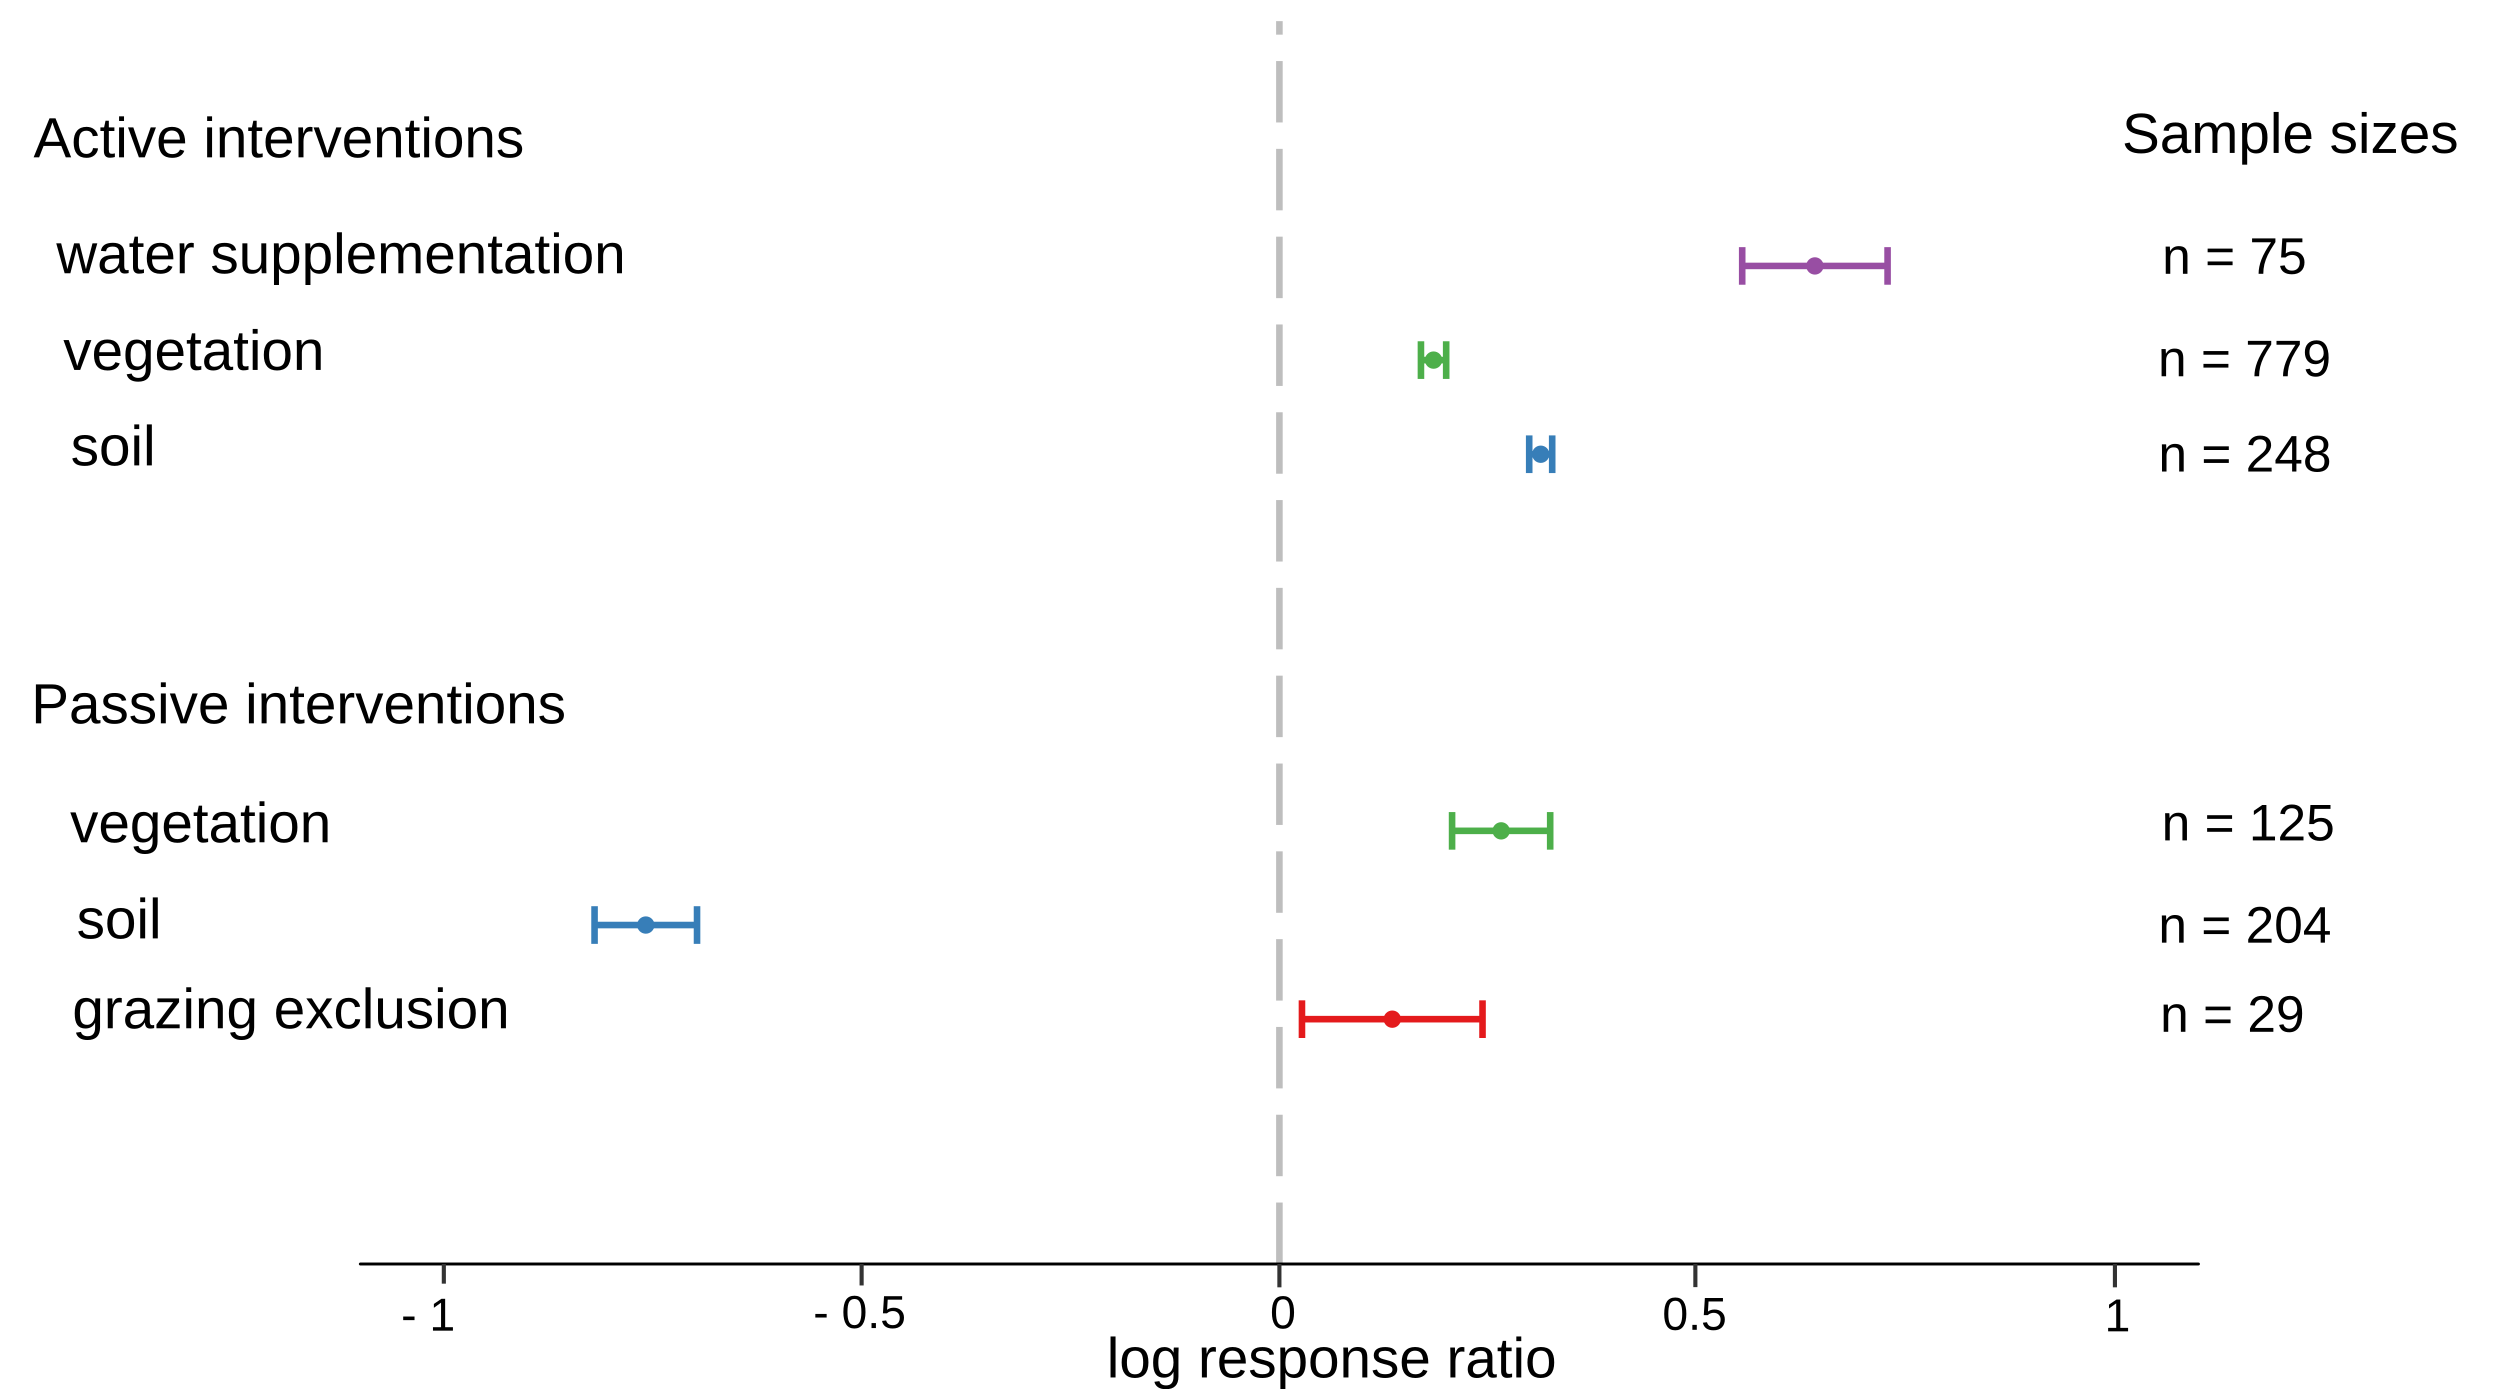
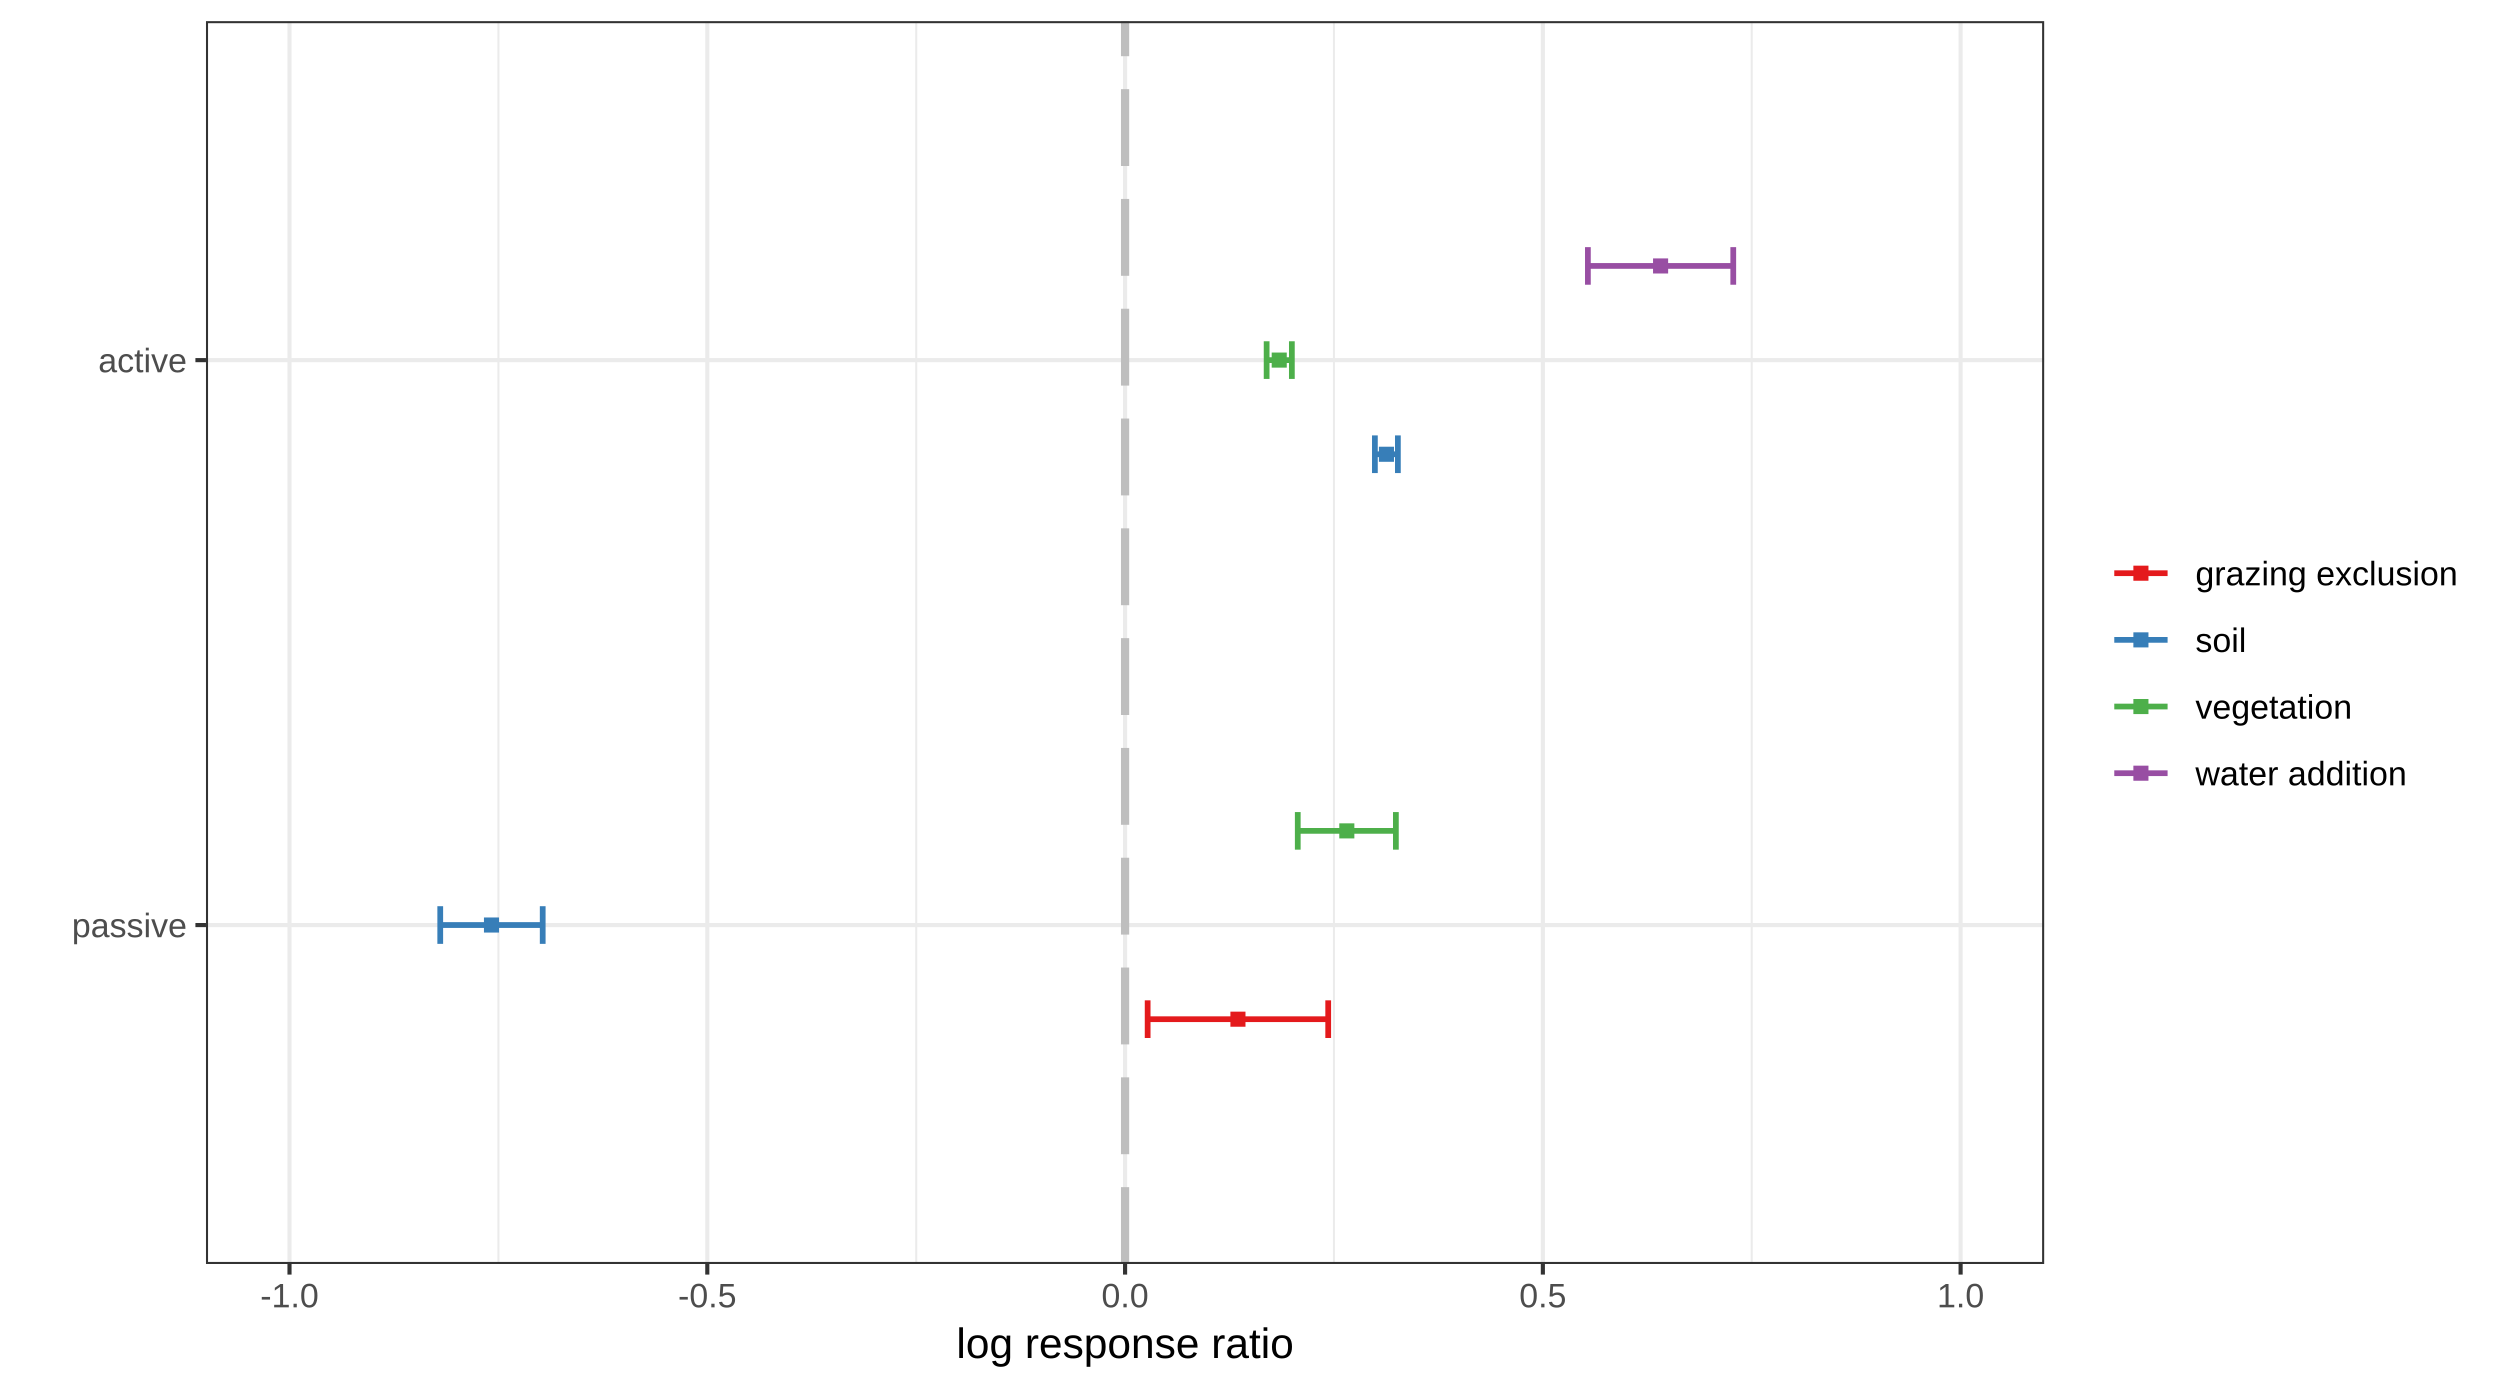
- <svg xmlns="http://www.w3.org/2000/svg" viewBox="0 0 648.00 360.00" version="1.1" id="svg416">
-   <defs id="defs218">
-     <style type="text/css" id="style216">
+ <svg xmlns="http://www.w3.org/2000/svg" viewBox="0 0 648.00 360.00">
+   <defs>
+     <style type="text/css">
    line, polyline, path, rect, circle {
      fill: none;
      stroke: #000000;
      stroke-linecap: round;
      stroke-linejoin: round;
      stroke-miterlimit: 10.00;
    }
  </style>
  </defs>
-   <rect width="100%" height="100%" style="stroke: none; fill: #FFFFFF;" id="rect220" />
-   <rect x="0.00" y="0.00" width="648.00" height="360.00" style="stroke-width: 1.07; stroke: #FFFFFF; fill: #FFFFFF;" id="rect222" />
-   <defs id="defs227">
+   <rect width="100%" height="100%" style="stroke: none; fill: #FFFFFF;" />
+   <rect x="0.00" y="0.00" width="648.00" height="360.00" style="stroke-width: 1.07; stroke: #FFFFFF; fill: #FFFFFF;" />
+   <defs>
    <clipPath id="cpNTMuMzg3Nnw1MjkuODV8MzI3LjYyNXw1LjQ3OTQ1">
-       <rect x="53.39" y="5.48" width="476.46" height="322.15" id="rect224" />
+       <rect x="53.39" y="5.48" width="476.46" height="322.15" />
    </clipPath>
  </defs>
-   <rect x="53.39" y="5.48" width="476.46" height="322.15" style="fill:#ffffff;stroke:none;stroke-width:1.07;stroke-linecap:round;stroke-linejoin:round;stroke-miterlimit:10" clip-path="url(#cpNTMuMzg3Nnw1MjkuODV8MzI3LjYyNXw1LjQ3OTQ1)" id="rect229" transform="translate(40)" />
-   <circle cx="349.1" cy="215.36" r="1.42pt" style="fill:#4daf4a;stroke:#4daf4a;stroke-width:0.71;stroke-linecap:round;stroke-linejoin:round;stroke-miterlimit:10" clip-path="url(#cpNTMuMzg3Nnw1MjkuODV8MzI3LjYyNXw1LjQ3OTQ1)" id="circle231" transform="translate(40)" />
-   <circle cx="127.39" cy="239.77" r="1.42pt" style="fill:#377eb8;stroke:#377eb8;stroke-width:0.71;stroke-linecap:round;stroke-linejoin:round;stroke-miterlimit:10" clip-path="url(#cpNTMuMzg3Nnw1MjkuODV8MzI3LjYyNXw1LjQ3OTQ1)" id="circle233" transform="translate(40)" />
-   <circle cx="320.88" cy="264.17" r="1.42pt" style="fill:#e41a1c;stroke:#e41a1c;stroke-width:0.71;stroke-linecap:round;stroke-linejoin:round;stroke-miterlimit:10" clip-path="url(#cpNTMuMzg3Nnw1MjkuODV8MzI3LjYyNXw1LjQ3OTQ1)" id="circle235" transform="translate(40)" />
-   <circle cx="430.42" cy="68.93" r="1.42pt" style="fill:#984ea3;stroke:#984ea3;stroke-width:0.71;stroke-linecap:round;stroke-linejoin:round;stroke-miterlimit:10" clip-path="url(#cpNTMuMzg3Nnw1MjkuODV8MzI3LjYyNXw1LjQ3OTQ1)" id="circle237" transform="translate(40)" />
-   <circle cx="331.58" cy="93.34" r="1.42pt" style="fill:#4daf4a;stroke:#4daf4a;stroke-width:0.71;stroke-linecap:round;stroke-linejoin:round;stroke-miterlimit:10" clip-path="url(#cpNTMuMzg3Nnw1MjkuODV8MzI3LjYyNXw1LjQ3OTQ1)" id="circle239" transform="translate(40)" />
-   <circle cx="359.36" cy="117.74" r="1.42pt" style="fill:#377eb8;stroke:#377eb8;stroke-width:0.71;stroke-linecap:round;stroke-linejoin:round;stroke-miterlimit:10" clip-path="url(#cpNTMuMzg3Nnw1MjkuODV8MzI3LjYyNXw1LjQ3OTQ1)" id="circle241" transform="translate(40)" />
-   <polyline points="361.81,220.24 361.81,210.48 " style="fill:none;stroke:#4daf4a;stroke-width:1.71;stroke-linecap:butt;stroke-linejoin:round;stroke-miterlimit:10" clip-path="url(#cpNTMuMzg3Nnw1MjkuODV8MzI3LjYyNXw1LjQ3OTQ1)" id="polyline267" transform="translate(40)" />
-   <polyline points="361.81,215.36 336.38,215.36 " style="fill:none;stroke:#4daf4a;stroke-width:1.71;stroke-linecap:butt;stroke-linejoin:round;stroke-miterlimit:10" clip-path="url(#cpNTMuMzg3Nnw1MjkuODV8MzI3LjYyNXw1LjQ3OTQ1)" id="polyline269" transform="translate(40)" />
-   <polyline points="336.38,220.24 336.38,210.48 " style="fill:none;stroke:#4daf4a;stroke-width:1.71;stroke-linecap:butt;stroke-linejoin:round;stroke-miterlimit:10" clip-path="url(#cpNTMuMzg3Nnw1MjkuODV8MzI3LjYyNXw1LjQ3OTQ1)" id="polyline271" transform="translate(40)" />
-   <polyline points="140.67,244.65 140.67,234.89 " style="fill:none;stroke:#377eb8;stroke-width:1.71;stroke-linecap:butt;stroke-linejoin:round;stroke-miterlimit:10" clip-path="url(#cpNTMuMzg3Nnw1MjkuODV8MzI3LjYyNXw1LjQ3OTQ1)" id="polyline273" transform="translate(40)" />
-   <polyline points="140.67,239.77 114.11,239.77 " style="fill:none;stroke:#377eb8;stroke-width:1.71;stroke-linecap:butt;stroke-linejoin:round;stroke-miterlimit:10" clip-path="url(#cpNTMuMzg3Nnw1MjkuODV8MzI3LjYyNXw1LjQ3OTQ1)" id="polyline275" transform="translate(40)" />
-   <polyline points="114.11,244.65 114.11,234.89 " style="fill:none;stroke:#377eb8;stroke-width:1.71;stroke-linecap:butt;stroke-linejoin:round;stroke-miterlimit:10" clip-path="url(#cpNTMuMzg3Nnw1MjkuODV8MzI3LjYyNXw1LjQ3OTQ1)" id="polyline277" transform="translate(40)" />
-   <polyline points="344.27,269.05 344.27,259.29 " style="fill:none;stroke:#e41a1c;stroke-width:1.71;stroke-linecap:butt;stroke-linejoin:round;stroke-miterlimit:10" clip-path="url(#cpNTMuMzg3Nnw1MjkuODV8MzI3LjYyNXw1LjQ3OTQ1)" id="polyline279" transform="translate(40)" />
-   <polyline points="344.27,264.17 297.47,264.17 " style="fill:none;stroke:#e41a1c;stroke-width:1.71;stroke-linecap:butt;stroke-linejoin:round;stroke-miterlimit:10" clip-path="url(#cpNTMuMzg3Nnw1MjkuODV8MzI3LjYyNXw1LjQ3OTQ1)" id="polyline281" transform="translate(40)" />
-   <polyline points="297.47,269.05 297.47,259.29 " style="fill:none;stroke:#e41a1c;stroke-width:1.71;stroke-linecap:butt;stroke-linejoin:round;stroke-miterlimit:10" clip-path="url(#cpNTMuMzg3Nnw1MjkuODV8MzI3LjYyNXw1LjQ3OTQ1)" id="polyline283" transform="translate(40)" />
-   <polyline points="449.26,73.81 449.26,64.05 " style="fill:none;stroke:#984ea3;stroke-width:1.71;stroke-linecap:butt;stroke-linejoin:round;stroke-miterlimit:10" clip-path="url(#cpNTMuMzg3Nnw1MjkuODV8MzI3LjYyNXw1LjQ3OTQ1)" id="polyline285" transform="translate(40)" />
-   <polyline points="449.26,68.93 411.58,68.93 " style="fill:none;stroke:#984ea3;stroke-width:1.71;stroke-linecap:butt;stroke-linejoin:round;stroke-miterlimit:10" clip-path="url(#cpNTMuMzg3Nnw1MjkuODV8MzI3LjYyNXw1LjQ3OTQ1)" id="polyline287" transform="translate(40)" />
-   <polyline points="411.58,73.81 411.58,64.05 " style="fill:none;stroke:#984ea3;stroke-width:1.71;stroke-linecap:butt;stroke-linejoin:round;stroke-miterlimit:10" clip-path="url(#cpNTMuMzg3Nnw1MjkuODV8MzI3LjYyNXw1LjQ3OTQ1)" id="polyline289" transform="translate(40)" />
-   <polyline points="334.85,98.22 334.85,88.46 " style="fill:none;stroke:#4daf4a;stroke-width:1.71;stroke-linecap:butt;stroke-linejoin:round;stroke-miterlimit:10" clip-path="url(#cpNTMuMzg3Nnw1MjkuODV8MzI3LjYyNXw1LjQ3OTQ1)" id="polyline291" transform="translate(40)" />
-   <polyline points="334.85,93.34 328.31,93.34 " style="fill:none;stroke:#4daf4a;stroke-width:1.71;stroke-linecap:butt;stroke-linejoin:round;stroke-miterlimit:10" clip-path="url(#cpNTMuMzg3Nnw1MjkuODV8MzI3LjYyNXw1LjQ3OTQ1)" id="polyline293" transform="translate(40)" />
-   <polyline points="328.31,98.22 328.31,88.46 " style="fill:none;stroke:#4daf4a;stroke-width:1.71;stroke-linecap:butt;stroke-linejoin:round;stroke-miterlimit:10" clip-path="url(#cpNTMuMzg3Nnw1MjkuODV8MzI3LjYyNXw1LjQ3OTQ1)" id="polyline295" transform="translate(40)" />
-   <polyline points="362.33,122.62 362.33,112.86 " style="fill:none;stroke:#377eb8;stroke-width:1.71;stroke-linecap:butt;stroke-linejoin:round;stroke-miterlimit:10" clip-path="url(#cpNTMuMzg3Nnw1MjkuODV8MzI3LjYyNXw1LjQ3OTQ1)" id="polyline297" transform="translate(40)" />
-   <polyline points="362.33,117.74 356.37,117.74 " style="fill:none;stroke:#377eb8;stroke-width:1.71;stroke-linecap:butt;stroke-linejoin:round;stroke-miterlimit:10" clip-path="url(#cpNTMuMzg3Nnw1MjkuODV8MzI3LjYyNXw1LjQ3OTQ1)" id="polyline299" transform="translate(40)" />
-   <polyline points="356.37,122.62 356.37,112.86 " style="fill:none;stroke:#377eb8;stroke-width:1.71;stroke-linecap:butt;stroke-linejoin:round;stroke-miterlimit:10" clip-path="url(#cpNTMuMzg3Nnw1MjkuODV8MzI3LjYyNXw1LjQ3OTQ1)" id="polyline301" transform="translate(40)" />
-   <line x1="291.62" y1="327.63" x2="291.62" y2="5.48" style="fill:none;stroke:#bebebe;stroke-width:1.71;stroke-linecap:butt;stroke-linejoin:round;stroke-miterlimit:10;stroke-dasharray:15.93, 6.83" clip-path="url(#cpNTMuMzg3Nnw1MjkuODV8MzI3LjYyNXw1LjQ3OTQ1)" id="line303" transform="translate(40)" />
-   <defs id="defs308">
+   <rect x="53.39" y="5.48" width="476.46" height="322.15" style="stroke-width: 1.07; stroke: none; fill: #FFFFFF;" clip-path="url(#cpNTMuMzg3Nnw1MjkuODV8MzI3LjYyNXw1LjQ3OTQ1)" />
+   <polyline points="129.19,327.63 129.19,5.48 " style="stroke-width: 0.53; stroke: #EBEBEB; stroke-linecap: butt;" clip-path="url(#cpNTMuMzg3Nnw1MjkuODV8MzI3LjYyNXw1LjQ3OTQ1)" />
+   <polyline points="237.48,327.63 237.48,5.48 " style="stroke-width: 0.53; stroke: #EBEBEB; stroke-linecap: butt;" clip-path="url(#cpNTMuMzg3Nnw1MjkuODV8MzI3LjYyNXw1LjQ3OTQ1)" />
+   <polyline points="345.76,327.63 345.76,5.48 " style="stroke-width: 0.53; stroke: #EBEBEB; stroke-linecap: butt;" clip-path="url(#cpNTMuMzg3Nnw1MjkuODV8MzI3LjYyNXw1LjQ3OTQ1)" />
+   <polyline points="454.05,327.63 454.05,5.48 " style="stroke-width: 0.53; stroke: #EBEBEB; stroke-linecap: butt;" clip-path="url(#cpNTMuMzg3Nnw1MjkuODV8MzI3LjYyNXw1LjQ3OTQ1)" />
+   <polyline points="53.39,239.77 529.85,239.77 " style="stroke-width: 1.07; stroke: #EBEBEB; stroke-linecap: butt;" clip-path="url(#cpNTMuMzg3Nnw1MjkuODV8MzI3LjYyNXw1LjQ3OTQ1)" />
+   <polyline points="53.39,93.34 529.85,93.34 " style="stroke-width: 1.07; stroke: #EBEBEB; stroke-linecap: butt;" clip-path="url(#cpNTMuMzg3Nnw1MjkuODV8MzI3LjYyNXw1LjQ3OTQ1)" />
+   <polyline points="75.04,327.63 75.04,5.48 " style="stroke-width: 1.07; stroke: #EBEBEB; stroke-linecap: butt;" clip-path="url(#cpNTMuMzg3Nnw1MjkuODV8MzI3LjYyNXw1LjQ3OTQ1)" />
+   <polyline points="183.33,327.63 183.33,5.48 " style="stroke-width: 1.07; stroke: #EBEBEB; stroke-linecap: butt;" clip-path="url(#cpNTMuMzg3Nnw1MjkuODV8MzI3LjYyNXw1LjQ3OTQ1)" />
+   <polyline points="291.62,327.63 291.62,5.48 " style="stroke-width: 1.07; stroke: #EBEBEB; stroke-linecap: butt;" clip-path="url(#cpNTMuMzg3Nnw1MjkuODV8MzI3LjYyNXw1LjQ3OTQ1)" />
+   <polyline points="399.91,327.63 399.91,5.48 " style="stroke-width: 1.07; stroke: #EBEBEB; stroke-linecap: butt;" clip-path="url(#cpNTMuMzg3Nnw1MjkuODV8MzI3LjYyNXw1LjQ3OTQ1)" />
+   <polyline points="508.19,327.63 508.19,5.48 " style="stroke-width: 1.07; stroke: #EBEBEB; stroke-linecap: butt;" clip-path="url(#cpNTMuMzg3Nnw1MjkuODV8MzI3LjYyNXw1LjQ3OTQ1)" />
+   <polyline points="347.14,217.32 351.05,217.32 351.05,213.41 347.14,213.41 " style="stroke-width: 0.71; stroke: none; fill: #4DAF4A;" clip-path="url(#cpNTMuMzg3Nnw1MjkuODV8MzI3LjYyNXw1LjQ3OTQ1)" />
+   <polyline points="125.44,241.72 129.35,241.72 129.35,237.81 125.44,237.81 " style="stroke-width: 0.71; stroke: none; fill: #377EB8;" clip-path="url(#cpNTMuMzg3Nnw1MjkuODV8MzI3LjYyNXw1LjQ3OTQ1)" />
+   <polyline points="318.92,266.13 322.83,266.13 322.83,262.22 318.92,262.22 " style="stroke-width: 0.71; stroke: none; fill: #E41A1C;" clip-path="url(#cpNTMuMzg3Nnw1MjkuODV8MzI3LjYyNXw1LjQ3OTQ1)" />
+   <polyline points="428.47,70.89 432.38,70.89 432.38,66.98 428.47,66.98 " style="stroke-width: 0.71; stroke: none; fill: #984EA3;" clip-path="url(#cpNTMuMzg3Nnw1MjkuODV8MzI3LjYyNXw1LjQ3OTQ1)" />
+   <polyline points="329.62,95.29 333.53,95.29 333.53,91.38 329.62,91.38 " style="stroke-width: 0.71; stroke: none; fill: #4DAF4A;" clip-path="url(#cpNTMuMzg3Nnw1MjkuODV8MzI3LjYyNXw1LjQ3OTQ1)" />
+   <polyline points="357.41,119.70 361.32,119.70 361.32,115.79 357.41,115.79 " style="stroke-width: 0.71; stroke: none; fill: #377EB8;" clip-path="url(#cpNTMuMzg3Nnw1MjkuODV8MzI3LjYyNXw1LjQ3OTQ1)" />
+   <polyline points="361.81,220.24 361.81,210.48 " style="stroke-width: 1.49; stroke: #4DAF4A; stroke-linecap: butt;" clip-path="url(#cpNTMuMzg3Nnw1MjkuODV8MzI3LjYyNXw1LjQ3OTQ1)" />
+   <polyline points="361.81,215.36 336.38,215.36 " style="stroke-width: 1.49; stroke: #4DAF4A; stroke-linecap: butt;" clip-path="url(#cpNTMuMzg3Nnw1MjkuODV8MzI3LjYyNXw1LjQ3OTQ1)" />
+   <polyline points="336.38,220.24 336.38,210.48 " style="stroke-width: 1.49; stroke: #4DAF4A; stroke-linecap: butt;" clip-path="url(#cpNTMuMzg3Nnw1MjkuODV8MzI3LjYyNXw1LjQ3OTQ1)" />
+   <polyline points="140.67,244.65 140.67,234.89 " style="stroke-width: 1.49; stroke: #377EB8; stroke-linecap: butt;" clip-path="url(#cpNTMuMzg3Nnw1MjkuODV8MzI3LjYyNXw1LjQ3OTQ1)" />
+   <polyline points="140.67,239.77 114.11,239.77 " style="stroke-width: 1.49; stroke: #377EB8; stroke-linecap: butt;" clip-path="url(#cpNTMuMzg3Nnw1MjkuODV8MzI3LjYyNXw1LjQ3OTQ1)" />
+   <polyline points="114.11,244.65 114.11,234.89 " style="stroke-width: 1.49; stroke: #377EB8; stroke-linecap: butt;" clip-path="url(#cpNTMuMzg3Nnw1MjkuODV8MzI3LjYyNXw1LjQ3OTQ1)" />
+   <polyline points="344.27,269.05 344.27,259.29 " style="stroke-width: 1.49; stroke: #E41A1C; stroke-linecap: butt;" clip-path="url(#cpNTMuMzg3Nnw1MjkuODV8MzI3LjYyNXw1LjQ3OTQ1)" />
+   <polyline points="344.27,264.17 297.47,264.17 " style="stroke-width: 1.49; stroke: #E41A1C; stroke-linecap: butt;" clip-path="url(#cpNTMuMzg3Nnw1MjkuODV8MzI3LjYyNXw1LjQ3OTQ1)" />
+   <polyline points="297.47,269.05 297.47,259.29 " style="stroke-width: 1.49; stroke: #E41A1C; stroke-linecap: butt;" clip-path="url(#cpNTMuMzg3Nnw1MjkuODV8MzI3LjYyNXw1LjQ3OTQ1)" />
+   <polyline points="449.26,73.81 449.26,64.05 " style="stroke-width: 1.49; stroke: #984EA3; stroke-linecap: butt;" clip-path="url(#cpNTMuMzg3Nnw1MjkuODV8MzI3LjYyNXw1LjQ3OTQ1)" />
+   <polyline points="449.26,68.93 411.58,68.93 " style="stroke-width: 1.49; stroke: #984EA3; stroke-linecap: butt;" clip-path="url(#cpNTMuMzg3Nnw1MjkuODV8MzI3LjYyNXw1LjQ3OTQ1)" />
+   <polyline points="411.58,73.81 411.58,64.05 " style="stroke-width: 1.49; stroke: #984EA3; stroke-linecap: butt;" clip-path="url(#cpNTMuMzg3Nnw1MjkuODV8MzI3LjYyNXw1LjQ3OTQ1)" />
+   <polyline points="334.85,98.22 334.85,88.46 " style="stroke-width: 1.49; stroke: #4DAF4A; stroke-linecap: butt;" clip-path="url(#cpNTMuMzg3Nnw1MjkuODV8MzI3LjYyNXw1LjQ3OTQ1)" />
+   <polyline points="334.85,93.34 328.31,93.34 " style="stroke-width: 1.49; stroke: #4DAF4A; stroke-linecap: butt;" clip-path="url(#cpNTMuMzg3Nnw1MjkuODV8MzI3LjYyNXw1LjQ3OTQ1)" />
+   <polyline points="328.31,98.22 328.31,88.46 " style="stroke-width: 1.49; stroke: #4DAF4A; stroke-linecap: butt;" clip-path="url(#cpNTMuMzg3Nnw1MjkuODV8MzI3LjYyNXw1LjQ3OTQ1)" />
+   <polyline points="362.33,122.62 362.33,112.86 " style="stroke-width: 1.49; stroke: #377EB8; stroke-linecap: butt;" clip-path="url(#cpNTMuMzg3Nnw1MjkuODV8MzI3LjYyNXw1LjQ3OTQ1)" />
+   <polyline points="362.33,117.74 356.37,117.74 " style="stroke-width: 1.49; stroke: #377EB8; stroke-linecap: butt;" clip-path="url(#cpNTMuMzg3Nnw1MjkuODV8MzI3LjYyNXw1LjQ3OTQ1)" />
+   <polyline points="356.37,122.62 356.37,112.86 " style="stroke-width: 1.49; stroke: #377EB8; stroke-linecap: butt;" clip-path="url(#cpNTMuMzg3Nnw1MjkuODV8MzI3LjYyNXw1LjQ3OTQ1)" />
+   <line x1="291.62" y1="327.63" x2="291.62" y2="5.48" style="stroke-width: 2.13; stroke: #BEBEBE; stroke-dasharray: 19.92,8.54; stroke-linecap: butt;" clip-path="url(#cpNTMuMzg3Nnw1MjkuODV8MzI3LjYyNXw1LjQ3OTQ1)" />
+   <rect x="53.39" y="5.48" width="476.46" height="322.15" style="stroke-width: 1.07; stroke: #333333;" clip-path="url(#cpNTMuMzg3Nnw1MjkuODV8MzI3LjYyNXw1LjQ3OTQ1)" />
+   <defs>
    <clipPath id="cpMHw2NDh8MzYwfDA=">
-       <rect x="0.00" y="0.00" width="648.00" height="360.00" id="rect305" />
+       <rect x="0.00" y="0.00" width="648.00" height="360.00" />
    </clipPath>
  </defs>
-   <polyline points="53.39,327.63 529.85,327.63 " style="fill:none;stroke:#000000;stroke-width:0.75;stroke-linecap:round;stroke-linejoin:round;stroke-miterlimit:10" clip-path="url(#cpMHw2NDh8MzYwfDA=)" id="polyline322" transform="translate(40)" />
-   <polyline points="75.04,330.37 75.04,327.63 " style="fill:none;stroke:#333333;stroke-width:1.07;stroke-linecap:butt;stroke-linejoin:round;stroke-miterlimit:10" clip-path="url(#cpMHw2NDh8MzYwfDA=)" id="polyline324" transform="matrix(1,0,0,1.860989,40,-282.0857)" />
-   <polyline points="183.33,330.37 183.33,327.63 " style="fill:none;stroke:#333333;stroke-width:1.07;stroke-linecap:butt;stroke-linejoin:round;stroke-miterlimit:10" clip-path="url(#cpMHw2NDh8MzYwfDA=)" id="polyline326" transform="matrix(1,0,0,2.033186,40,-338.5028)" />
-   <polyline points="291.62,330.37 291.62,327.63 " style="fill:none;stroke:#333333;stroke-width:1.07;stroke-linecap:butt;stroke-linejoin:round;stroke-miterlimit:10" clip-path="url(#cpMHw2NDh8MzYwfDA=)" id="polyline328" transform="matrix(1,0,0,2.205384,40,-394.92)" />
-   <polyline points="399.91,330.37 399.91,327.63 " style="fill:none;stroke:#333333;stroke-width:1.07;stroke-linecap:butt;stroke-linejoin:round;stroke-miterlimit:10" clip-path="url(#cpMHw2NDh8MzYwfDA=)" id="polyline330" transform="matrix(1,0,0,2.187382,39.52818,-389.0219)" />
-   <polyline points="508.19,330.37 508.19,327.63 " style="fill:none;stroke:#333333;stroke-width:1.07;stroke-linecap:butt;stroke-linejoin:round;stroke-miterlimit:10" clip-path="url(#cpMHw2NDh8MzYwfDA=)" id="polyline332" transform="matrix(1,0,0,2.205384,40,-394.92)" />
-   <rect x="546.29" y="139.93" width="17.28" height="17.28" style="stroke-width: 1.07; stroke: none; fill: #FFFFFF;" clip-path="url(#cpMHw2NDh8MzYwfDA=)" id="rect360" />
-   <rect x="546.29" y="157.21" width="17.28" height="17.28" style="stroke-width: 1.07; stroke: none; fill: #FFFFFF;" clip-path="url(#cpMHw2NDh8MzYwfDA=)" id="rect370" />
-   <rect x="546.29" y="174.49" width="17.28" height="17.28" style="stroke-width: 1.07; stroke: none; fill: #FFFFFF;" clip-path="url(#cpMHw2NDh8MzYwfDA=)" id="rect380" />
-   <rect x="546.29" y="191.77" width="17.28" height="17.28" style="stroke-width: 1.07; stroke: none; fill: #FFFFFF;" clip-path="url(#cpMHw2NDh8MzYwfDA=)" id="rect390" />
-   <text xml:space="preserve" style="font-style:normal;font-variant:normal;font-weight:bold;font-stretch:normal;font-size:40px;line-height:1.25;font-family:Arial;-inkscape-font-specification:'Arial Bold';letter-spacing:0px;word-spacing:0px;fill:#000000;fill-opacity:1;stroke:none" x="8.689" y="40.773" id="text424">
-     <tspan id="tspan422" x="8.689" y="40.773" style="font-style:normal;font-variant:normal;font-weight:normal;font-stretch:normal;font-size:14.667px;font-family:Arial;-inkscape-font-specification:Arial">Active interventions</tspan>
-   </text>
-   <text xml:space="preserve" style="font-style:normal;font-variant:normal;font-weight:bold;font-stretch:normal;font-size:40px;line-height:1.25;font-family:Arial;-inkscape-font-specification:'Arial Bold';letter-spacing:0px;word-spacing:0px;fill:#000000;fill-opacity:1;stroke:none" x="14.598" y="-15.206" id="text428">
-     <tspan id="tspan426" x="14.598" y="20.824" />
-     <tspan x="14.598" y="70.824" id="tspan430" style="font-style:normal;font-variant:normal;font-weight:normal;font-stretch:normal;font-size:14.667px;font-family:Arial;-inkscape-font-specification:Arial">water supplementation</tspan>
-   </text>
-   <text xml:space="preserve" style="font-style:normal;font-variant:normal;font-weight:bold;font-stretch:normal;font-size:40px;line-height:1.25;font-family:Arial;-inkscape-font-specification:'Arial Bold';letter-spacing:0px;word-spacing:0px;fill:#000000;fill-opacity:1;stroke:none" x="16.401" y="95.885" id="text434">
-     <tspan id="tspan432" x="16.401" y="95.885" style="font-style:normal;font-variant:normal;font-weight:normal;font-stretch:normal;font-size:14.667px;font-family:Arial;-inkscape-font-specification:Arial">vegetation</tspan>
-   </text>
-   <text xml:space="preserve" style="font-style:normal;font-variant:normal;font-weight:bold;font-stretch:normal;font-size:40px;line-height:1.25;font-family:Arial;-inkscape-font-specification:'Arial Bold';letter-spacing:0px;word-spacing:0px;fill:#000000;fill-opacity:1;stroke:none" x="18.33" y="120.624" id="text442">
-     <tspan id="tspan440" x="18.33" y="120.624" style="font-style:normal;font-variant:normal;font-weight:normal;font-stretch:normal;font-size:14.667px;font-family:Arial;-inkscape-font-specification:Arial">soil</tspan>
-   </text>
-   <text xml:space="preserve" style="font-style:normal;font-variant:normal;font-weight:bold;font-stretch:normal;font-size:40px;line-height:1.25;font-family:Arial;-inkscape-font-specification:'Arial Bold';letter-spacing:0px;word-spacing:0px;fill:#000000;fill-opacity:1;stroke:none" x="8.102" y="187.491" id="text424-7">
-     <tspan id="tspan422-6" x="8.102" y="187.491" style="font-style:normal;font-variant:normal;font-weight:normal;font-stretch:normal;font-size:14.667px;font-family:Arial;-inkscape-font-specification:Arial">Passive interventions</tspan>
-   </text>
-   <text xml:space="preserve" style="font-style:normal;font-variant:normal;font-weight:bold;font-stretch:normal;font-size:40px;line-height:1.25;font-family:Arial;-inkscape-font-specification:'Arial Bold';letter-spacing:0px;word-spacing:0px;fill:#000000;fill-opacity:1;stroke:none" x="18.173" y="218.318" id="text434-3">
-     <tspan id="tspan432-7" x="18.173" y="218.318" style="font-style:normal;font-variant:normal;font-weight:normal;font-stretch:normal;font-size:14.667px;font-family:Arial;-inkscape-font-specification:Arial">vegetation</tspan>
-   </text>
-   <text xml:space="preserve" style="font-style:normal;font-variant:normal;font-weight:bold;font-stretch:normal;font-size:40px;line-height:1.25;font-family:Arial;-inkscape-font-specification:'Arial Bold';letter-spacing:0px;word-spacing:0px;fill:#000000;fill-opacity:1;stroke:none" x="19.866" y="243.234" id="text442-3">
-     <tspan id="tspan440-1" x="19.866" y="243.234" style="font-style:normal;font-variant:normal;font-weight:normal;font-stretch:normal;font-size:14.667px;font-family:Arial;-inkscape-font-specification:Arial">soil</tspan>
-   </text>
-   <text xml:space="preserve" style="font-style:normal;font-variant:normal;font-weight:bold;font-stretch:normal;font-size:40px;line-height:1.25;font-family:Arial;-inkscape-font-specification:'Arial Bold';letter-spacing:0px;word-spacing:0px;fill:#000000;fill-opacity:1;stroke:none" x="18.76" y="266.529" id="text500">
-     <tspan id="tspan498" x="18.76" y="266.529" style="font-style:normal;font-variant:normal;font-weight:normal;font-stretch:normal;font-size:14.667px;font-family:Arial;-inkscape-font-specification:Arial">grazing exclusion</tspan>
-   </text>
-   <text xml:space="preserve" style="font-style:normal;font-variant:normal;font-weight:bold;font-stretch:normal;font-size:40px;line-height:1.25;font-family:Arial;-inkscape-font-specification:'Arial Bold';letter-spacing:0px;word-spacing:0px;fill:#000000;fill-opacity:1;stroke:none" x="286.868" y="357.035" id="text504">
-     <tspan id="tspan502" x="286.868" y="357.035" style="font-style:normal;font-variant:normal;font-weight:normal;font-stretch:normal;font-size:14.667px;font-family:Arial;-inkscape-font-specification:Arial">log response ratio</tspan>
-   </text>
-   <text xml:space="preserve" style="font-style:normal;font-variant:normal;font-weight:bold;font-stretch:normal;font-size:40px;line-height:1.25;font-family:Arial;-inkscape-font-specification:'Arial Bold';letter-spacing:0px;word-spacing:0px;fill:#000000;fill-opacity:1;stroke:none" x="103.976" y="344.902" id="text508">
-     <tspan id="tspan506" x="103.976" y="344.902" style="font-style:normal;font-variant:normal;font-weight:normal;font-stretch:normal;font-size:12px;font-family:Arial;-inkscape-font-specification:Arial">- 1</tspan>
-   </text>
-   <text xml:space="preserve" style="font-style:normal;font-variant:normal;font-weight:bold;font-stretch:normal;font-size:40px;line-height:1.25;font-family:Arial;-inkscape-font-specification:'Arial Bold';letter-spacing:0px;word-spacing:0px;fill:#000000;fill-opacity:1;stroke:none" x="210.799" y="344.225" id="text512">
-     <tspan id="tspan510" x="210.799" y="344.225" style="font-style:normal;font-variant:normal;font-weight:normal;font-stretch:normal;font-size:12px;font-family:Arial;-inkscape-font-specification:Arial">- 0.5</tspan>
-   </text>
-   <text xml:space="preserve" style="font-style:normal;font-variant:normal;font-weight:bold;font-stretch:normal;font-size:40px;line-height:1.25;font-family:Arial;-inkscape-font-specification:'Arial Bold';letter-spacing:0px;word-spacing:0px;fill:#000000;fill-opacity:1;stroke:none" x="329.213" y="344.31" id="text512-8">
-     <tspan id="tspan510-9" x="329.213" y="344.31" style="font-style:normal;font-variant:normal;font-weight:normal;font-stretch:normal;font-size:12px;font-family:Arial;-inkscape-font-specification:Arial">0</tspan>
-   </text>
-   <text xml:space="preserve" style="font-style:normal;font-variant:normal;font-weight:bold;font-stretch:normal;font-size:40px;line-height:1.25;font-family:Arial;-inkscape-font-specification:'Arial Bold';letter-spacing:0px;word-spacing:0px;fill:#000000;fill-opacity:1;stroke:none" x="430.896" y="344.69" id="text512-2">
-     <tspan id="tspan510-4" x="430.896" y="344.69" style="font-style:normal;font-variant:normal;font-weight:normal;font-stretch:normal;font-size:12px;font-family:Arial;-inkscape-font-specification:Arial">0.5</tspan>
-   </text>
-   <text xml:space="preserve" style="font-style:normal;font-variant:normal;font-weight:bold;font-stretch:normal;font-size:40px;line-height:1.25;font-family:Arial;-inkscape-font-specification:'Arial Bold';letter-spacing:0px;word-spacing:0px;fill:#000000;fill-opacity:1;stroke:none" x="545.503" y="345.081" id="text508-0">
-     <tspan id="tspan506-2" x="545.503" y="345.081" style="font-style:normal;font-variant:normal;font-weight:normal;font-stretch:normal;font-size:12px;font-family:Arial;-inkscape-font-specification:Arial">1</tspan>
-   </text>
-   <text xml:space="preserve" style="font-style:normal;font-variant:normal;font-weight:bold;font-stretch:normal;font-size:40px;line-height:1.25;font-family:Arial;-inkscape-font-specification:'Arial Bold';letter-spacing:0px;word-spacing:0px;fill:#000000;fill-opacity:1;stroke:none" x="560.44" y="70.97" id="text570">
-     <tspan id="tspan568" x="560.44" y="70.97" style="font-style:normal;font-variant:normal;font-weight:normal;font-stretch:normal;font-size:13.333px;font-family:Arial;-inkscape-font-specification:Arial">n = 75</tspan>
-   </text>
-   <text xml:space="preserve" style="font-style:normal;font-variant:normal;font-weight:bold;font-stretch:normal;font-size:40px;line-height:1.25;font-family:Arial;-inkscape-font-specification:'Arial Bold';letter-spacing:0px;word-spacing:0px;fill:#000000;fill-opacity:1;stroke:none" x="559.358" y="97.524" id="text570-0">
-     <tspan id="tspan568-5" x="559.358" y="97.524" style="font-style:normal;font-variant:normal;font-weight:normal;font-stretch:normal;font-size:13.333px;font-family:Arial;-inkscape-font-specification:Arial">n = 779</tspan>
-   </text>
-   <text xml:space="preserve" style="font-style:normal;font-variant:normal;font-weight:bold;font-stretch:normal;font-size:40px;line-height:1.25;font-family:Arial;-inkscape-font-specification:'Arial Bold';letter-spacing:0px;word-spacing:0px;fill:#000000;fill-opacity:1;stroke:none" x="559.47" y="122.224" id="text570-0-3">
-     <tspan id="tspan568-5-5" x="559.47" y="122.224" style="font-style:normal;font-variant:normal;font-weight:normal;font-stretch:normal;font-size:13.333px;font-family:Arial;-inkscape-font-specification:Arial">n = 248</tspan>
-   </text>
-   <text xml:space="preserve" style="font-style:normal;font-variant:normal;font-weight:bold;font-stretch:normal;font-size:40px;line-height:1.25;font-family:Arial;-inkscape-font-specification:'Arial Bold';letter-spacing:0px;word-spacing:0px;fill:#000000;fill-opacity:1;stroke:none" x="560.309" y="217.836" id="text570-0-3-8">
-     <tspan id="tspan568-5-5-9" x="560.309" y="217.836" style="font-style:normal;font-variant:normal;font-weight:normal;font-stretch:normal;font-size:13.333px;font-family:Arial;-inkscape-font-specification:Arial">n = 125</tspan>
-   </text>
-   <text xml:space="preserve" style="font-style:normal;font-variant:normal;font-weight:bold;font-stretch:normal;font-size:40px;line-height:1.25;font-family:Arial;-inkscape-font-specification:'Arial Bold';letter-spacing:0px;word-spacing:0px;fill:#000000;fill-opacity:1;stroke:none" x="559.454" y="244.334" id="text570-0-3-8-4">
-     <tspan id="tspan568-5-5-9-5" x="559.454" y="244.334" style="font-style:normal;font-variant:normal;font-weight:normal;font-stretch:normal;font-size:13.333px;font-family:Arial;-inkscape-font-specification:Arial">n = 204</tspan>
-   </text>
-   <text xml:space="preserve" style="font-style:normal;font-variant:normal;font-weight:bold;font-stretch:normal;font-size:40px;line-height:1.25;font-family:Arial;-inkscape-font-specification:'Arial Bold';letter-spacing:0px;word-spacing:0px;fill:#000000;fill-opacity:1;stroke:none" x="559.911" y="267.442" id="text570-0-3-8-4-0">
-     <tspan id="tspan568-5-5-9-5-5" x="559.911" y="267.442" style="font-style:normal;font-variant:normal;font-weight:normal;font-stretch:normal;font-size:13.333px;font-family:Arial;-inkscape-font-specification:Arial">n = 29</tspan>
-   </text>
-   <text xml:space="preserve" style="font-style:normal;font-variant:normal;font-weight:bold;font-stretch:normal;font-size:40px;line-height:1.25;font-family:Arial;-inkscape-font-specification:'Arial Bold';letter-spacing:0px;word-spacing:0px;fill:#000000;fill-opacity:1;stroke:none" x="550.031" y="39.633" id="text664">
-     <tspan id="tspan662" x="550.031" y="39.633" style="font-style:normal;font-variant:normal;font-weight:normal;font-stretch:normal;font-size:14.667px;font-family:Arial;-inkscape-font-specification:Arial">Sample sizes</tspan>
-   </text>
+   <g clip-path="url(#cpMHw2NDh8MzYwfDA=)">
+     <text x="18.62" y="242.92" style="font-size: 8.80px; fill: #4D4D4D; font-family: Arial;" textLength="29.84px" lengthAdjust="spacingAndGlyphs">passive</text>
+   </g>
+   <g clip-path="url(#cpMHw2NDh8MzYwfDA=)">
+     <text x="25.47" y="96.49" style="font-size: 8.80px; fill: #4D4D4D; font-family: Arial;" textLength="22.99px" lengthAdjust="spacingAndGlyphs">active</text>
+   </g>
+   <polyline points="50.65,239.77 53.39,239.77 " style="stroke-width: 1.07; stroke: #333333; stroke-linecap: butt;" clip-path="url(#cpMHw2NDh8MzYwfDA=)" />
+   <polyline points="50.65,93.34 53.39,93.34 " style="stroke-width: 1.07; stroke: #333333; stroke-linecap: butt;" clip-path="url(#cpMHw2NDh8MzYwfDA=)" />
+   <polyline points="75.04,330.37 75.04,327.63 " style="stroke-width: 1.07; stroke: #333333; stroke-linecap: butt;" clip-path="url(#cpMHw2NDh8MzYwfDA=)" />
+   <polyline points="183.33,330.37 183.33,327.63 " style="stroke-width: 1.07; stroke: #333333; stroke-linecap: butt;" clip-path="url(#cpMHw2NDh8MzYwfDA=)" />
+   <polyline points="291.62,330.37 291.62,327.63 " style="stroke-width: 1.07; stroke: #333333; stroke-linecap: butt;" clip-path="url(#cpMHw2NDh8MzYwfDA=)" />
+   <polyline points="399.91,330.37 399.91,327.63 " style="stroke-width: 1.07; stroke: #333333; stroke-linecap: butt;" clip-path="url(#cpMHw2NDh8MzYwfDA=)" />
+   <polyline points="508.19,330.37 508.19,327.63 " style="stroke-width: 1.07; stroke: #333333; stroke-linecap: butt;" clip-path="url(#cpMHw2NDh8MzYwfDA=)" />
+   <g clip-path="url(#cpMHw2NDh8MzYwfDA=)">
+     <text x="67.46" y="338.86" style="font-size: 8.80px; fill: #4D4D4D; font-family: Arial;" textLength="15.16px" lengthAdjust="spacingAndGlyphs">-1.0</text>
+   </g>
+   <g clip-path="url(#cpMHw2NDh8MzYwfDA=)">
+     <text x="175.75" y="338.86" style="font-size: 8.80px; fill: #4D4D4D; font-family: Arial;" textLength="15.16px" lengthAdjust="spacingAndGlyphs">-0.5</text>
+   </g>
+   <g clip-path="url(#cpMHw2NDh8MzYwfDA=)">
+     <text x="285.50" y="338.86" style="font-size: 8.80px; fill: #4D4D4D; font-family: Arial;" textLength="12.23px" lengthAdjust="spacingAndGlyphs">0.0</text>
+   </g>
+   <g clip-path="url(#cpMHw2NDh8MzYwfDA=)">
+     <text x="393.79" y="338.86" style="font-size: 8.80px; fill: #4D4D4D; font-family: Arial;" textLength="12.23px" lengthAdjust="spacingAndGlyphs">0.5</text>
+   </g>
+   <g clip-path="url(#cpMHw2NDh8MzYwfDA=)">
+     <text x="502.08" y="338.86" style="font-size: 8.80px; fill: #4D4D4D; font-family: Arial;" textLength="12.23px" lengthAdjust="spacingAndGlyphs">1.0</text>
+   </g>
+   <g clip-path="url(#cpMHw2NDh8MzYwfDA=)">
+     <text x="247.90" y="352.00" style="font-size: 11.00px; font-family: Arial;" textLength="87.44px" lengthAdjust="spacingAndGlyphs">log response ratio</text>
+   </g>
+   <rect x="540.81" y="118.57" width="101.71" height="95.96" style="stroke-width: 1.07; stroke: none; fill: #FFFFFF;" clip-path="url(#cpMHw2NDh8MzYwfDA=)" />
+   <rect x="546.29" y="139.93" width="17.28" height="17.28" style="stroke-width: 1.07; stroke: none; fill: #FFFFFF;" clip-path="url(#cpMHw2NDh8MzYwfDA=)" />
+   <polyline points="552.97,150.53 556.88,150.53 556.88,146.62 552.97,146.62 " style="stroke-width: 0.71; stroke: none; fill: #E41A1C;" clip-path="url(#cpMHw2NDh8MzYwfDA=)" />
+   <line x1="548.02" y1="148.57" x2="561.84" y2="148.57" style="stroke-width: 1.49; stroke: #E41A1C; stroke-linecap: butt;" clip-path="url(#cpMHw2NDh8MzYwfDA=)" />
+   <rect x="546.29" y="157.21" width="17.28" height="17.28" style="stroke-width: 1.07; stroke: none; fill: #FFFFFF;" clip-path="url(#cpMHw2NDh8MzYwfDA=)" />
+   <polyline points="552.97,167.81 556.88,167.81 556.88,163.90 552.97,163.90 " style="stroke-width: 0.71; stroke: none; fill: #377EB8;" clip-path="url(#cpMHw2NDh8MzYwfDA=)" />
+   <line x1="548.02" y1="165.85" x2="561.84" y2="165.85" style="stroke-width: 1.49; stroke: #377EB8; stroke-linecap: butt;" clip-path="url(#cpMHw2NDh8MzYwfDA=)" />
+   <rect x="546.29" y="174.49" width="17.28" height="17.28" style="stroke-width: 1.07; stroke: none; fill: #FFFFFF;" clip-path="url(#cpMHw2NDh8MzYwfDA=)" />
+   <polyline points="552.97,185.09 556.88,185.09 556.88,181.18 552.97,181.18 " style="stroke-width: 0.71; stroke: none; fill: #4DAF4A;" clip-path="url(#cpMHw2NDh8MzYwfDA=)" />
+   <line x1="548.02" y1="183.13" x2="561.84" y2="183.13" style="stroke-width: 1.49; stroke: #4DAF4A; stroke-linecap: butt;" clip-path="url(#cpMHw2NDh8MzYwfDA=)" />
+   <rect x="546.29" y="191.77" width="17.28" height="17.28" style="stroke-width: 1.07; stroke: none; fill: #FFFFFF;" clip-path="url(#cpMHw2NDh8MzYwfDA=)" />
+   <polyline points="552.97,202.37 556.88,202.37 556.88,198.46 552.97,198.46 " style="stroke-width: 0.71; stroke: none; fill: #984EA3;" clip-path="url(#cpMHw2NDh8MzYwfDA=)" />
+   <line x1="548.02" y1="200.41" x2="561.84" y2="200.41" style="stroke-width: 1.49; stroke: #984EA3; stroke-linecap: butt;" clip-path="url(#cpMHw2NDh8MzYwfDA=)" />
+   <g clip-path="url(#cpMHw2NDh8MzYwfDA=)">
+     <text x="569.05" y="151.72" style="font-size: 8.80px; font-family: Arial;" textLength="67.99px" lengthAdjust="spacingAndGlyphs">grazing exclusion</text>
+   </g>
+   <g clip-path="url(#cpMHw2NDh8MzYwfDA=)">
+     <text x="569.05" y="169.00" style="font-size: 8.80px; font-family: Arial;" textLength="13.20px" lengthAdjust="spacingAndGlyphs">soil</text>
+   </g>
+   <g clip-path="url(#cpMHw2NDh8MzYwfDA=)">
+     <text x="569.05" y="186.28" style="font-size: 8.80px; font-family: Arial;" textLength="40.61px" lengthAdjust="spacingAndGlyphs">vegetation</text>
+   </g>
+   <g clip-path="url(#cpMHw2NDh8MzYwfDA=)">
+     <text x="569.05" y="203.56" style="font-size: 8.80px; font-family: Arial;" textLength="54.79px" lengthAdjust="spacingAndGlyphs">water addition</text>
+   </g>
</svg>
